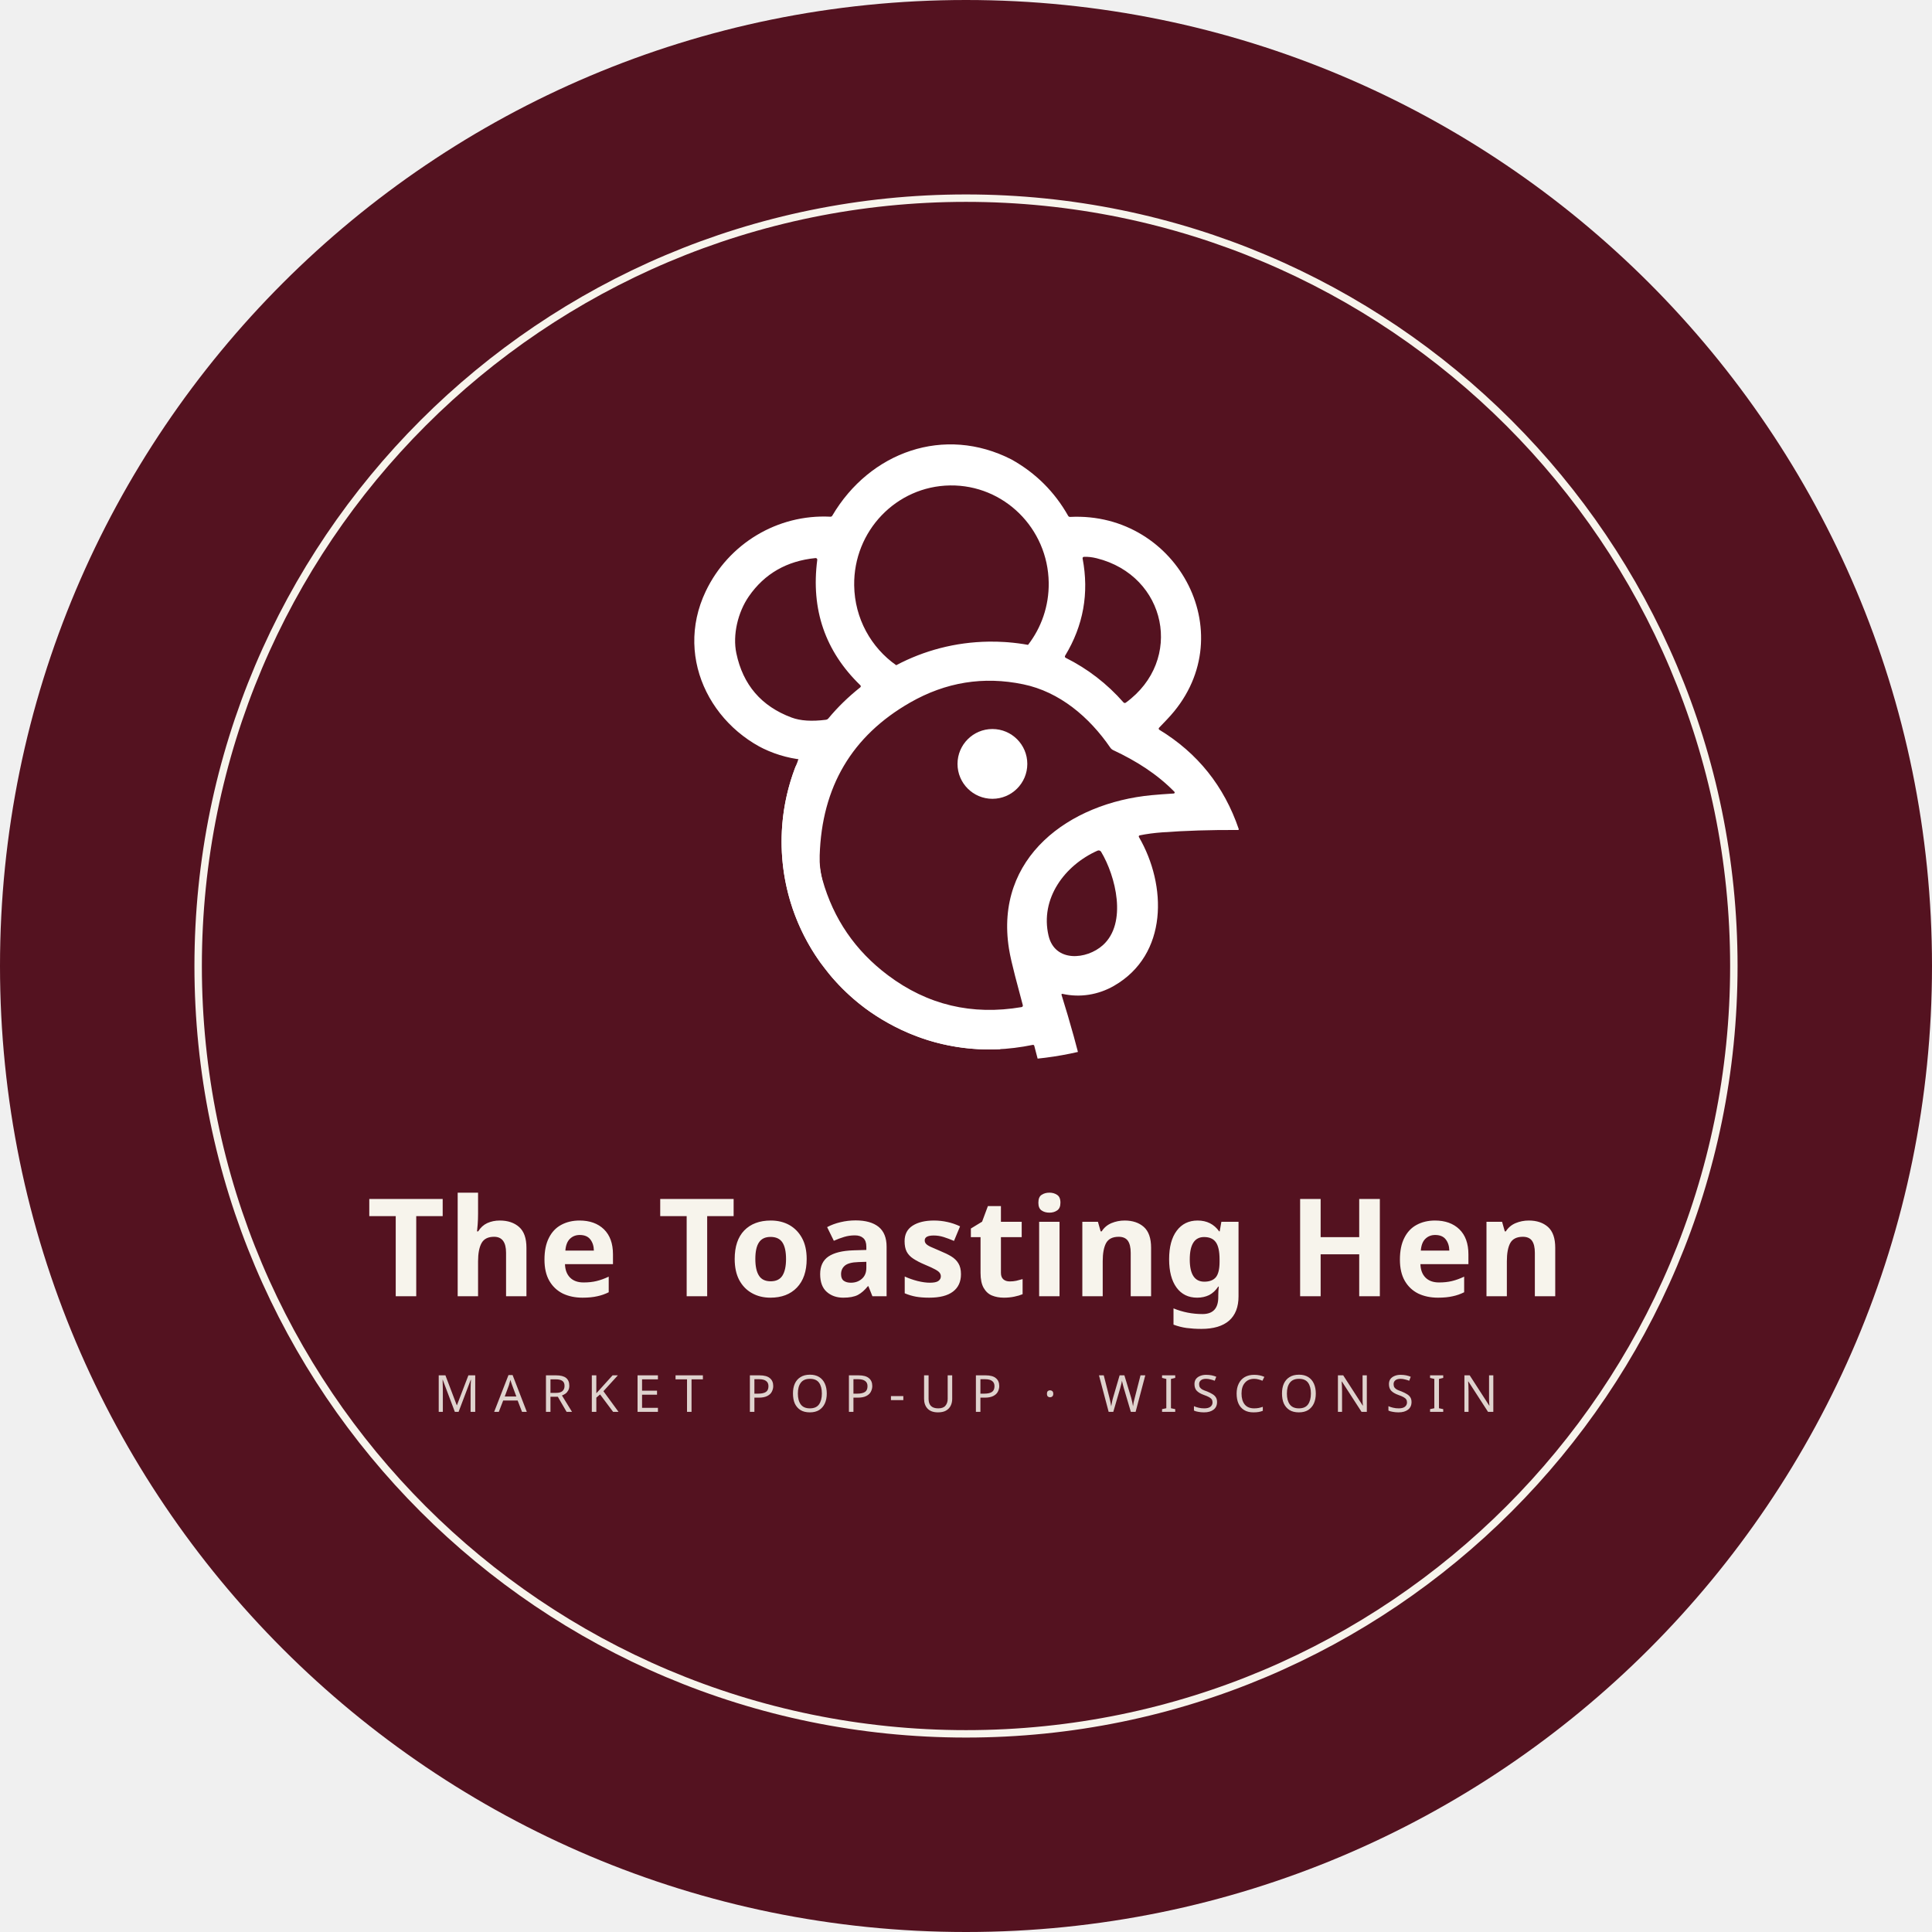
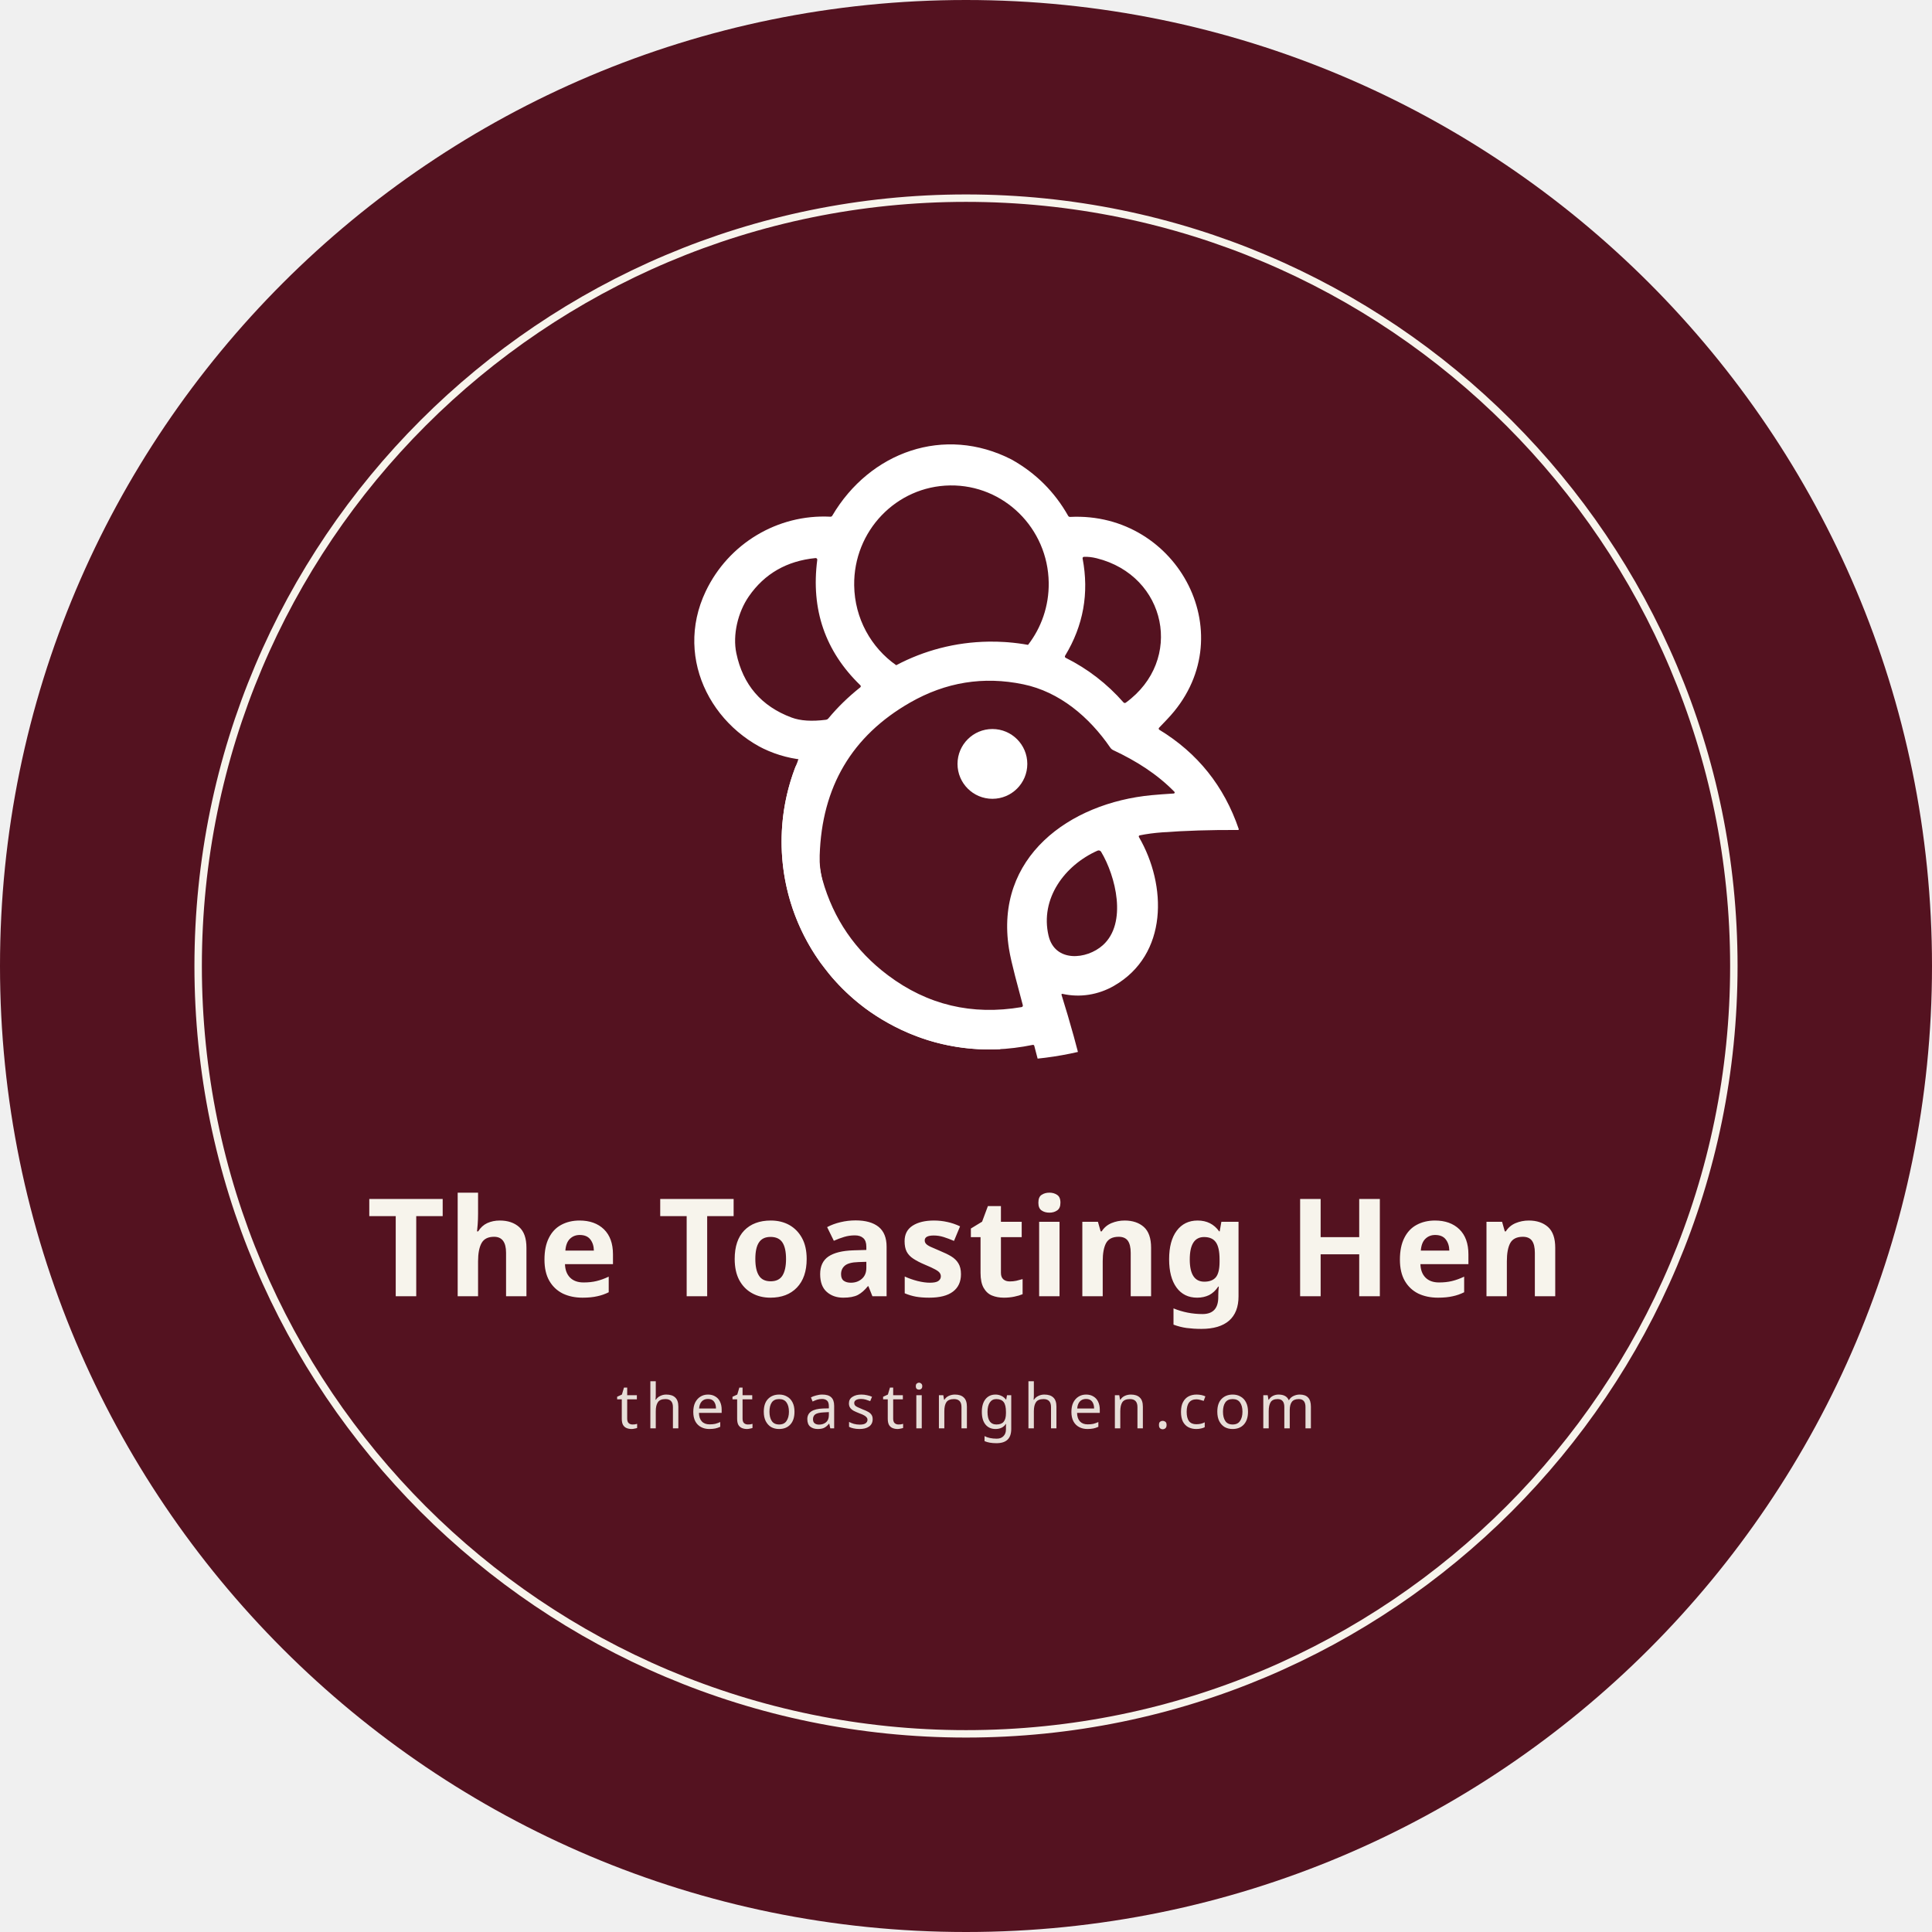
- <svg xmlns="http://www.w3.org/2000/svg" width="234pt" height="234pt" viewBox="0 0 234 234">
-   <circle cx="117" cy="117" r="117" fill="#541220" />
+ <svg xmlns="http://www.w3.org/2000/svg" width="3.25in" height="3.25in" viewBox="0.00 0.00 234.00 234.00">
+   <circle cx="117" cy="117" r="117.00" fill="#541220" />
  <circle cx="117" cy="117" r="93" fill="none" stroke="#F7F4EC" stroke-width="0.9" />
  <g transform="translate(117 91) scale(0.155) translate(-315 -315)">
    <defs>
      <clipPath id="mc" clipPathUnits="userSpaceOnUse">
        <rect x="-1" y="-1" width="632" height="316" />
        <rect x="312.8" y="314" width="318" height="317" />
        <circle cx="304.28" cy="404.07" r="162.38" />
        <circle cx="168.3" cy="246.8" r="93.8" />
      </clipPath>
      <clipPath id="h">
        <circle cx="490" cy="130" r="125" />
      </clipPath>
    </defs>
    <g transform="translate(29 -18.5)">
      <g clip-path="url(#mc)">
        <path d="M182.89 319.07A148.19 148.19 0 0 0 312.04 552.06" fill="none" stroke="white" stroke-width="28.38" />
        <g transform="translate(-704.2 44.6) scale(2.08)" clip-path="url(#h)">
          <path d="M485.98 156.73C493.22 156.73 499.09 150.86 499.09 143.62C499.09 136.38 493.22 130.51 485.98 130.51C478.74 130.51 472.87 136.38 472.87 143.62C472.87 150.86 478.74 156.73 485.98 156.73Z" fill="white" />
          <path d="M425.81 50.38C439.94 26.38 467.91 16.32 493.17 29.26C502.25 34.34 509.34 41.397 514.44 50.43C514.511 50.556 514.618 50.66 514.746 50.73C514.875 50.801 515.022 50.836 515.17 50.83C555.93 48.77 580.93 96.21 551.62 126.86C549.627 128.94 548.606 130.01 548.56 130.07C548.518 130.126 548.488 130.19 548.472 130.258C548.456 130.326 548.454 130.397 548.467 130.466C548.48 130.535 548.508 130.601 548.548 130.658C548.588 130.716 548.64 130.764 548.7 130.8C563.087 139.553 573.026 151.983 578.52 168.09C578.534 168.13 578.539 168.173 578.533 168.215C578.528 168.257 578.512 168.297 578.488 168.331C578.463 168.365 578.43 168.393 578.393 168.412C578.355 168.431 578.312 168.441 578.27 168.44C568.063 168.387 558.563 168.683 549.77 169.33C546.73 169.55 543.91 169.927 541.31 170.46C541.243 170.474 541.179 170.503 541.125 170.545C541.071 170.587 541.029 170.642 541 170.704C540.972 170.766 540.959 170.833 540.962 170.9C540.966 170.967 540.985 171.032 541.02 171.09C551.56 189.22 552.03 215.259 531.67 226.98C525.79 230.369 518.88 231.5 512.28 230C512.231 229.989 512.178 229.991 512.129 230.006C512.08 230.021 512.037 230.048 512.002 230.085C511.968 230.122 511.944 230.167 511.933 230.215C511.922 230.263 511.924 230.314 511.94 230.36C518.466 251.187 523.426 271.89 526.82 292.47C531.43 320.47 532.92 346.94 528.02 375.01C518.77 428.13 487.72 474.49 444 505.04C410.867 528.193 375.09 540.293 336.67 541.34C336.601 541.341 336.534 541.36 336.474 541.395C336.414 541.429 336.364 541.478 336.328 541.536C336.293 541.595 336.272 541.662 336.269 541.731C336.266 541.799 336.28 541.868 336.31 541.93L362.7 597.44C362.781 597.608 362.906 597.75 363.062 597.849C363.217 597.948 363.397 598 363.58 598H416.63C416.728 598 416.822 598.039 416.892 598.108C416.961 598.178 417 598.272 417 598.37V612.66C417 612.732 416.972 612.8 416.921 612.851C416.87 612.901 416.801 612.93 416.73 612.93H295.95C295.876 612.93 295.805 612.9 295.752 612.848C295.7 612.795 295.67 612.725 295.67 612.65V598.56C295.67 598.409 295.73 598.264 295.837 598.157C295.944 598.05 296.089 597.99 296.24 597.99L297.52 597.98H345.64C345.668 597.979 345.696 597.972 345.72 597.958C345.744 597.944 345.765 597.924 345.78 597.9C345.794 597.877 345.803 597.849 345.805 597.821C345.807 597.794 345.802 597.766 345.79 597.74L319.18 541.76C319.12 541.63 319.025 541.52 318.907 541.44C318.789 541.361 318.651 541.315 318.51 541.31C277.03 538.803 240.267 525.474 208.22 501.32C188.127 486.174 170.954 467.613 156.7 445.64C156.45 445.258 156.117 444.943 155.73 444.72C146.524 439.46 140.81 436.09 138.59 434.61C123.71 424.684 111.673 415.157 102.48 406.03C70.81 374.57 50.67 335.27 44.59 291.19C43.57 283.763 43.076 269.793 43.11 249.28C43.236 170.087 43.233 128.57 43.1 124.73C43.096 124.647 43.109 124.564 43.139 124.486C43.169 124.409 43.215 124.339 43.275 124.279C43.334 124.22 43.404 124.173 43.483 124.143C43.561 124.112 43.645 124.097 43.73 124.1C94.99 126.14 143.72 148.81 176.45 188.55C192.584 208.137 204.413 230.133 211.94 254.54C212.013 254.767 212.916 257.673 214.65 263.26C214.697 263.411 214.791 263.543 214.919 263.637C215.047 263.73 215.201 263.781 215.36 263.78H332.29C332.349 263.78 332.406 263.766 332.458 263.74C332.51 263.714 332.556 263.676 332.59 263.63L412.99 143.2C413.034 143.132 413.06 143.055 413.069 142.975C413.077 142.894 413.066 142.813 413.036 142.738C413.007 142.663 412.961 142.596 412.901 142.542C412.84 142.489 412.768 142.45 412.69 142.43C410.157 141.757 408.507 141.3 407.74 141.06C381.58 132.96 365.91 104.67 378.29 78.75C386.82 60.89 405.23 49.74 425.11 50.75C425.251 50.759 425.392 50.728 425.516 50.663C425.639 50.598 425.741 50.5 425.81 50.38ZM421.897 312.078C421.846 312.078 421.795 312.092 421.751 312.118C421.707 312.145 421.671 312.184 421.646 312.23C421.621 312.276 421.608 312.328 421.61 312.38C421.716 314.733 421.587 321.1 421.22 331.48C418.92 397.279 366.93 444.77 302.24 446.42C297.26 446.547 293.55 446.606 291.11 446.6C291.045 446.601 290.981 446.618 290.925 446.649C290.869 446.681 290.821 446.726 290.786 446.78C290.752 446.835 290.731 446.897 290.727 446.962C290.722 447.026 290.733 447.092 290.76 447.15L328.33 526.17C328.393 526.305 328.492 526.421 328.617 526.504C328.743 526.587 328.889 526.634 329.04 526.64C357.13 527.74 386.16 519.94 410.94 507.43C446.4 489.53 473.733 463.36 492.94 428.92C493.043 428.732 493.079 428.513 493.04 428.3C484.72 383.67 460.64 342.23 424.83 314.17C423.457 313.097 422.527 312.414 422.04 312.12C421.997 312.093 421.947 312.078 421.897 312.078ZM176.04 446.61C175.996 446.61 175.953 446.622 175.916 446.646C175.879 446.669 175.849 446.703 175.829 446.743C175.81 446.783 175.801 446.828 175.805 446.873C175.809 446.918 175.824 446.963 175.85 447C207.7 491.28 256.41 520.82 311 526.12C311.041 526.124 311.082 526.118 311.119 526.101C311.157 526.084 311.189 526.056 311.212 526.023C311.235 525.989 311.25 525.95 311.253 525.909C311.256 525.868 311.248 525.827 311.23 525.79L273.81 447.08C273.744 446.94 273.639 446.821 273.508 446.737C273.377 446.654 273.225 446.611 273.07 446.61H176.04ZM377.17 287.08C360.104 280.42 343.1 278 326.16 279.82C326.022 279.837 325.892 279.9 325.797 280.001C325.702 280.102 325.646 280.233 325.64 280.37C323.07 348.19 262.87 400.71 194.56 379.93C194.497 379.909 194.429 379.911 194.367 379.935C194.306 379.958 194.253 380.003 194.22 380.06C184.333 396.14 176.98 413.257 172.16 431.41C172.14 431.487 172.137 431.568 172.154 431.646C172.17 431.723 172.205 431.796 172.254 431.858C172.304 431.921 172.368 431.97 172.44 432.003C172.512 432.036 172.591 432.053 172.67 432.05C175.025 431.97 213.608 431.98 288.42 432.08C302.927 432.1 313.117 431.59 318.99 430.55C368.35 421.77 405.2 380.58 406.13 329.92C406.13 329.844 406.133 320.584 406.14 302.14C406.14 301.998 406.105 301.858 406.039 301.732C405.973 301.607 405.877 301.5 405.76 301.42C398.407 296.427 388.877 291.647 377.17 287.08ZM59.33 278.85C59.264 278.849 59.198 278.863 59.137 278.89C59.076 278.916 59.021 278.955 58.976 279.004C58.931 279.053 58.896 279.111 58.874 279.174C58.853 279.237 58.844 279.304 58.85 279.37C60.97 303.27 67.513 326.007 78.48 347.58C96.046 382.14 122 408.823 156.34 427.63C156.396 427.661 156.459 427.68 156.523 427.684C156.586 427.688 156.65 427.677 156.709 427.653C156.769 427.629 156.822 427.592 156.865 427.545C156.909 427.498 156.941 427.441 156.96 427.38C162.534 409.18 170.227 391.56 180.04 374.52C180.079 374.451 180.103 374.375 180.112 374.297C180.12 374.219 180.113 374.14 180.091 374.065C180.069 373.989 180.032 373.918 179.982 373.857C179.932 373.797 179.87 373.747 179.8 373.71C148.08 356.79 127.65 324.73 124.51 288.99C124.03 283.51 123.793 280.296 123.8 279.35C123.8 279.217 123.748 279.09 123.656 278.996C123.565 278.902 123.44 278.85 123.31 278.85H59.33ZM421.315 218.375C421.28 218.372 421.246 218.379 421.215 218.395C421.184 218.41 421.158 218.434 421.14 218.463C421.121 218.492 421.111 218.525 421.11 218.56V292.27C421.109 292.464 421.157 292.656 421.247 292.828C421.338 293.001 421.47 293.148 421.63 293.26C462.077 321.006 489.35 358.39 503.45 405.41C503.466 405.456 503.496 405.497 503.535 405.525C503.575 405.554 503.622 405.57 503.671 405.571C503.72 405.572 503.769 405.558 503.81 405.531C503.85 405.504 503.882 405.465 503.9 405.42C515.24 376.06 517.96 345.21 514.85 313.9C512.93 294.52 507.58 271.52 501.7 249.5C501.667 249.386 501.593 249.289 501.492 249.228C501.392 249.166 501.274 249.146 501.16 249.17C482.614 252.963 465.157 250.573 448.79 242C438.29 236.5 429.863 229.51 423.51 221.03C422.337 219.464 421.637 218.591 421.41 218.41C421.382 218.39 421.349 218.378 421.315 218.375ZM309.2 282.83C264.231 296.34 227.69 327.58 202.49 366.55C202.463 366.591 202.446 366.638 202.441 366.687C202.435 366.735 202.442 366.785 202.459 366.831C202.477 366.877 202.506 366.918 202.542 366.951C202.579 366.984 202.623 367.007 202.67 367.02C226.59 373.72 250.87 369.52 271.2 355.2C294.57 338.75 307.98 311.5 309.75 283.27C309.755 283.201 309.742 283.132 309.714 283.068C309.686 283.005 309.643 282.95 309.589 282.907C309.535 282.864 309.472 282.834 309.405 282.82C309.337 282.807 309.267 282.811 309.2 282.83ZM139.58 278.64C139.504 278.64 139.427 278.655 139.357 278.686C139.286 278.716 139.223 278.761 139.17 278.816C139.117 278.872 139.075 278.939 139.047 279.012C139.02 279.084 139.007 279.162 139.01 279.24C140.22 313.9 156.54 344.26 187.41 360.81C187.55 360.883 187.712 360.903 187.865 360.864C188.019 360.826 188.152 360.731 188.24 360.6C203.8 337.02 224.24 314.369 247.47 297.23C257.87 289.55 267.964 283.43 277.75 278.87C277.776 278.859 277.796 278.839 277.809 278.815C277.821 278.79 277.825 278.762 277.82 278.734C277.814 278.707 277.798 278.683 277.777 278.666C277.755 278.649 277.728 278.639 277.7 278.64H139.58ZM405.764 181.478C405.695 181.457 405.62 181.461 405.553 181.486C405.486 181.512 405.428 181.559 405.39 181.62L350.04 264.53C350.026 264.551 350.016 264.575 350.013 264.601C350.01 264.626 350.014 264.652 350.023 264.675C350.032 264.698 350.046 264.718 350.065 264.732C350.084 264.747 350.106 264.757 350.13 264.76C369.577 268.14 388.074 274.347 405.62 283.38C405.66 283.4 405.704 283.411 405.748 283.409C405.793 283.408 405.836 283.395 405.874 283.372C405.912 283.349 405.944 283.316 405.966 283.277C405.988 283.239 406 283.195 406 283.15V181.8C406.001 181.728 405.978 181.657 405.936 181.599C405.893 181.541 405.833 181.498 405.764 181.478ZM58.569 140.52C58.508 140.516 58.447 140.524 58.389 140.545C58.331 140.566 58.278 140.599 58.233 140.641C58.188 140.683 58.152 140.734 58.127 140.79C58.103 140.847 58.09 140.908 58.09 140.97V263.25C58.09 263.361 58.135 263.468 58.216 263.547C58.297 263.626 58.406 263.67 58.52 263.67H198.31C198.349 263.67 198.387 263.661 198.422 263.644C198.457 263.626 198.487 263.601 198.51 263.57C198.533 263.539 198.549 263.503 198.556 263.465C198.563 263.427 198.561 263.387 198.55 263.35C180.28 199.03 130.799 151.97 64.32 141.1C62.66 140.826 60.743 140.633 58.569 140.52ZM497.56 113.71C482.613 110.61 468.44 112.9 455.04 120.58C433.207 133.087 421.89 152.237 421.09 178.03C420.99 181.304 421.334 184.334 422.12 187.12C426.274 201.86 434.484 213.83 446.75 223.03C461.59 234.17 478.317 238.153 496.93 234.98C497.01 234.967 497.087 234.938 497.155 234.894C497.222 234.85 497.28 234.792 497.324 234.725C497.369 234.657 497.398 234.58 497.411 234.5C497.424 234.42 497.42 234.338 497.4 234.26C495.72 227.78 493.07 218.55 492.2 213.05C486.74 178.72 514.85 158.271 545.82 155.36C548.18 155.14 550.94 154.934 554.1 154.74C554.174 154.737 554.245 154.712 554.305 154.669C554.365 154.626 554.411 154.566 554.438 154.497C554.464 154.428 554.47 154.353 554.454 154.28C554.439 154.208 554.402 154.142 554.35 154.09C547.81 147.42 540.06 142.52 531.35 138.44C530.924 138.237 530.559 137.927 530.29 137.54C522.34 125.95 511.18 116.53 497.56 113.71ZM526.222 176.165C525.971 176.086 525.7 176.102 525.46 176.21C513.12 181.7 503.8 194.22 507.07 208.15C509.44 218.27 521.39 217.21 527.5 211.69C536.7 203.38 532.3 185.78 526.82 176.64C526.685 176.414 526.473 176.244 526.222 176.165ZM419.53 66.29C408.737 67.363 400.39 72.154 394.49 80.66C390.34 86.64 388.34 95.19 389.78 102.04C392.261 113.92 399.187 121.977 410.56 126.21C413.853 127.437 418.137 127.713 423.41 127.04C423.777 126.995 424.112 126.813 424.35 126.53C427.83 122.33 431.827 118.436 436.34 114.85C436.396 114.803 436.442 114.744 436.475 114.679C436.507 114.613 436.526 114.541 436.529 114.469C436.531 114.396 436.519 114.324 436.491 114.257C436.464 114.19 436.423 114.129 436.37 114.08C423.15 101.3 417.753 85.593 420.18 66.96C420.191 66.871 420.182 66.781 420.154 66.696C420.125 66.612 420.077 66.534 420.015 66.47C419.953 66.406 419.877 66.356 419.793 66.325C419.709 66.294 419.619 66.282 419.53 66.29ZM520.36 65.82C520.284 65.824 520.211 65.842 520.144 65.876C520.077 65.91 520.017 65.958 519.97 66.017C519.923 66.075 519.888 66.144 519.869 66.217C519.85 66.29 519.847 66.366 519.86 66.441C522.346 79.494 520.154 91.677 513.28 102.99C513.241 103.055 513.215 103.127 513.205 103.202C513.196 103.277 513.201 103.353 513.223 103.426C513.245 103.498 513.282 103.567 513.331 103.624C513.381 103.681 513.442 103.728 513.51 103.76C521.803 107.906 529.043 113.493 535.23 120.52C535.336 120.639 535.484 120.716 535.643 120.732C535.802 120.749 535.962 120.706 536.09 120.61C558.05 104.65 551.44 72.91 525.15 66.36C523.443 65.941 521.846 65.76 520.36 65.82ZM470.077 39.003C449.897 39.283 433.768 56.096 434.051 76.557C434.224 89.016 440.443 99.955 449.838 106.542C460.225 101.042 472.037 97.857 484.596 97.683C486.594 97.655 488.576 97.705 490.537 97.828L491.893 97.925C494.42 98.129 496.913 98.454 499.365 98.897C504.334 92.471 507.253 84.346 507.131 75.544C506.847 55.084 490.258 38.724 470.077 39.003Z" fill="white" />
        </g>
      </g>
    </g>
  </g>
  <text x="117" y="157" style="font-family:Outfit;font-weight:600;font-size:16.5px;letter-spacing:0.2px" fill="#F7F4EC" text-anchor="middle">The Toasting Hen</text>
-   <text x="117" y="171" style="font-family:Outfit;font-weight:600;font-weight:500;font-size:6.2px;letter-spacing:1.7px" fill="#F7F4EC" fill-opacity="0.85" text-anchor="middle">MARKET POP-UP · WISCONSIN</text>
+   <text x="117" y="173" style="font-family:Outfit;font-weight:500;font-size:7.5px;letter-spacing:0.8px" fill="#F7F4EC" fill-opacity="0.9" text-anchor="middle">thetoastinghen.com</text>
</svg>
